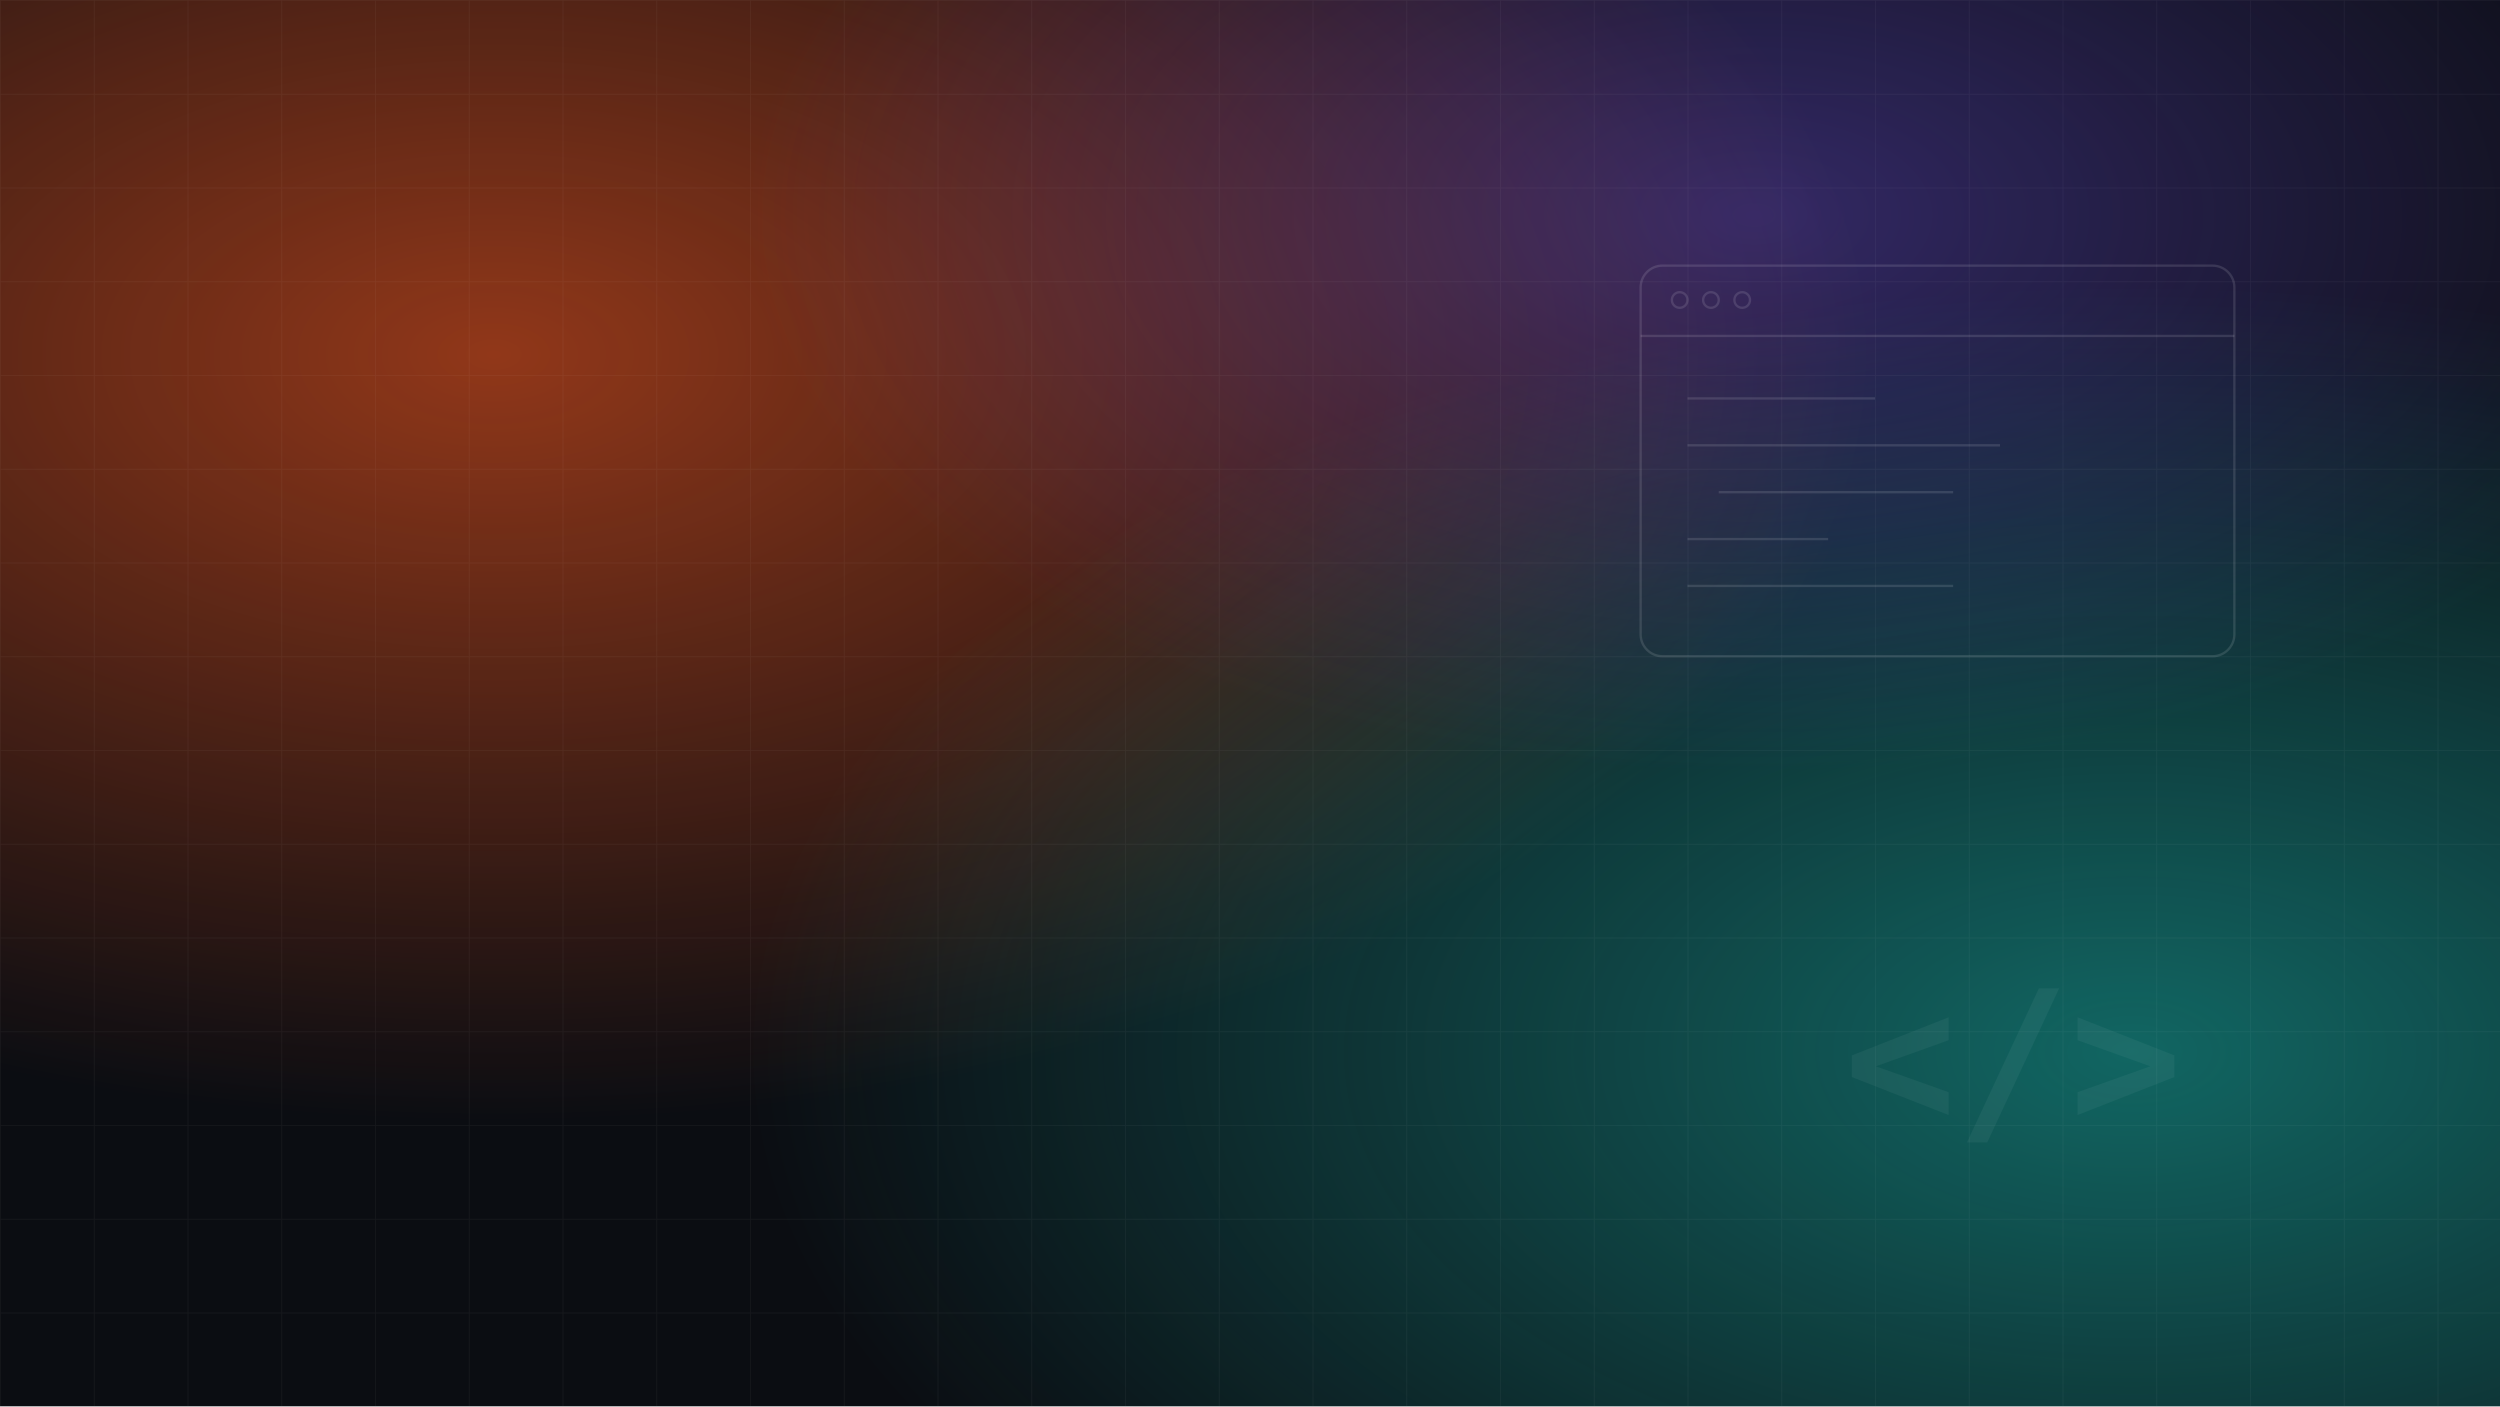
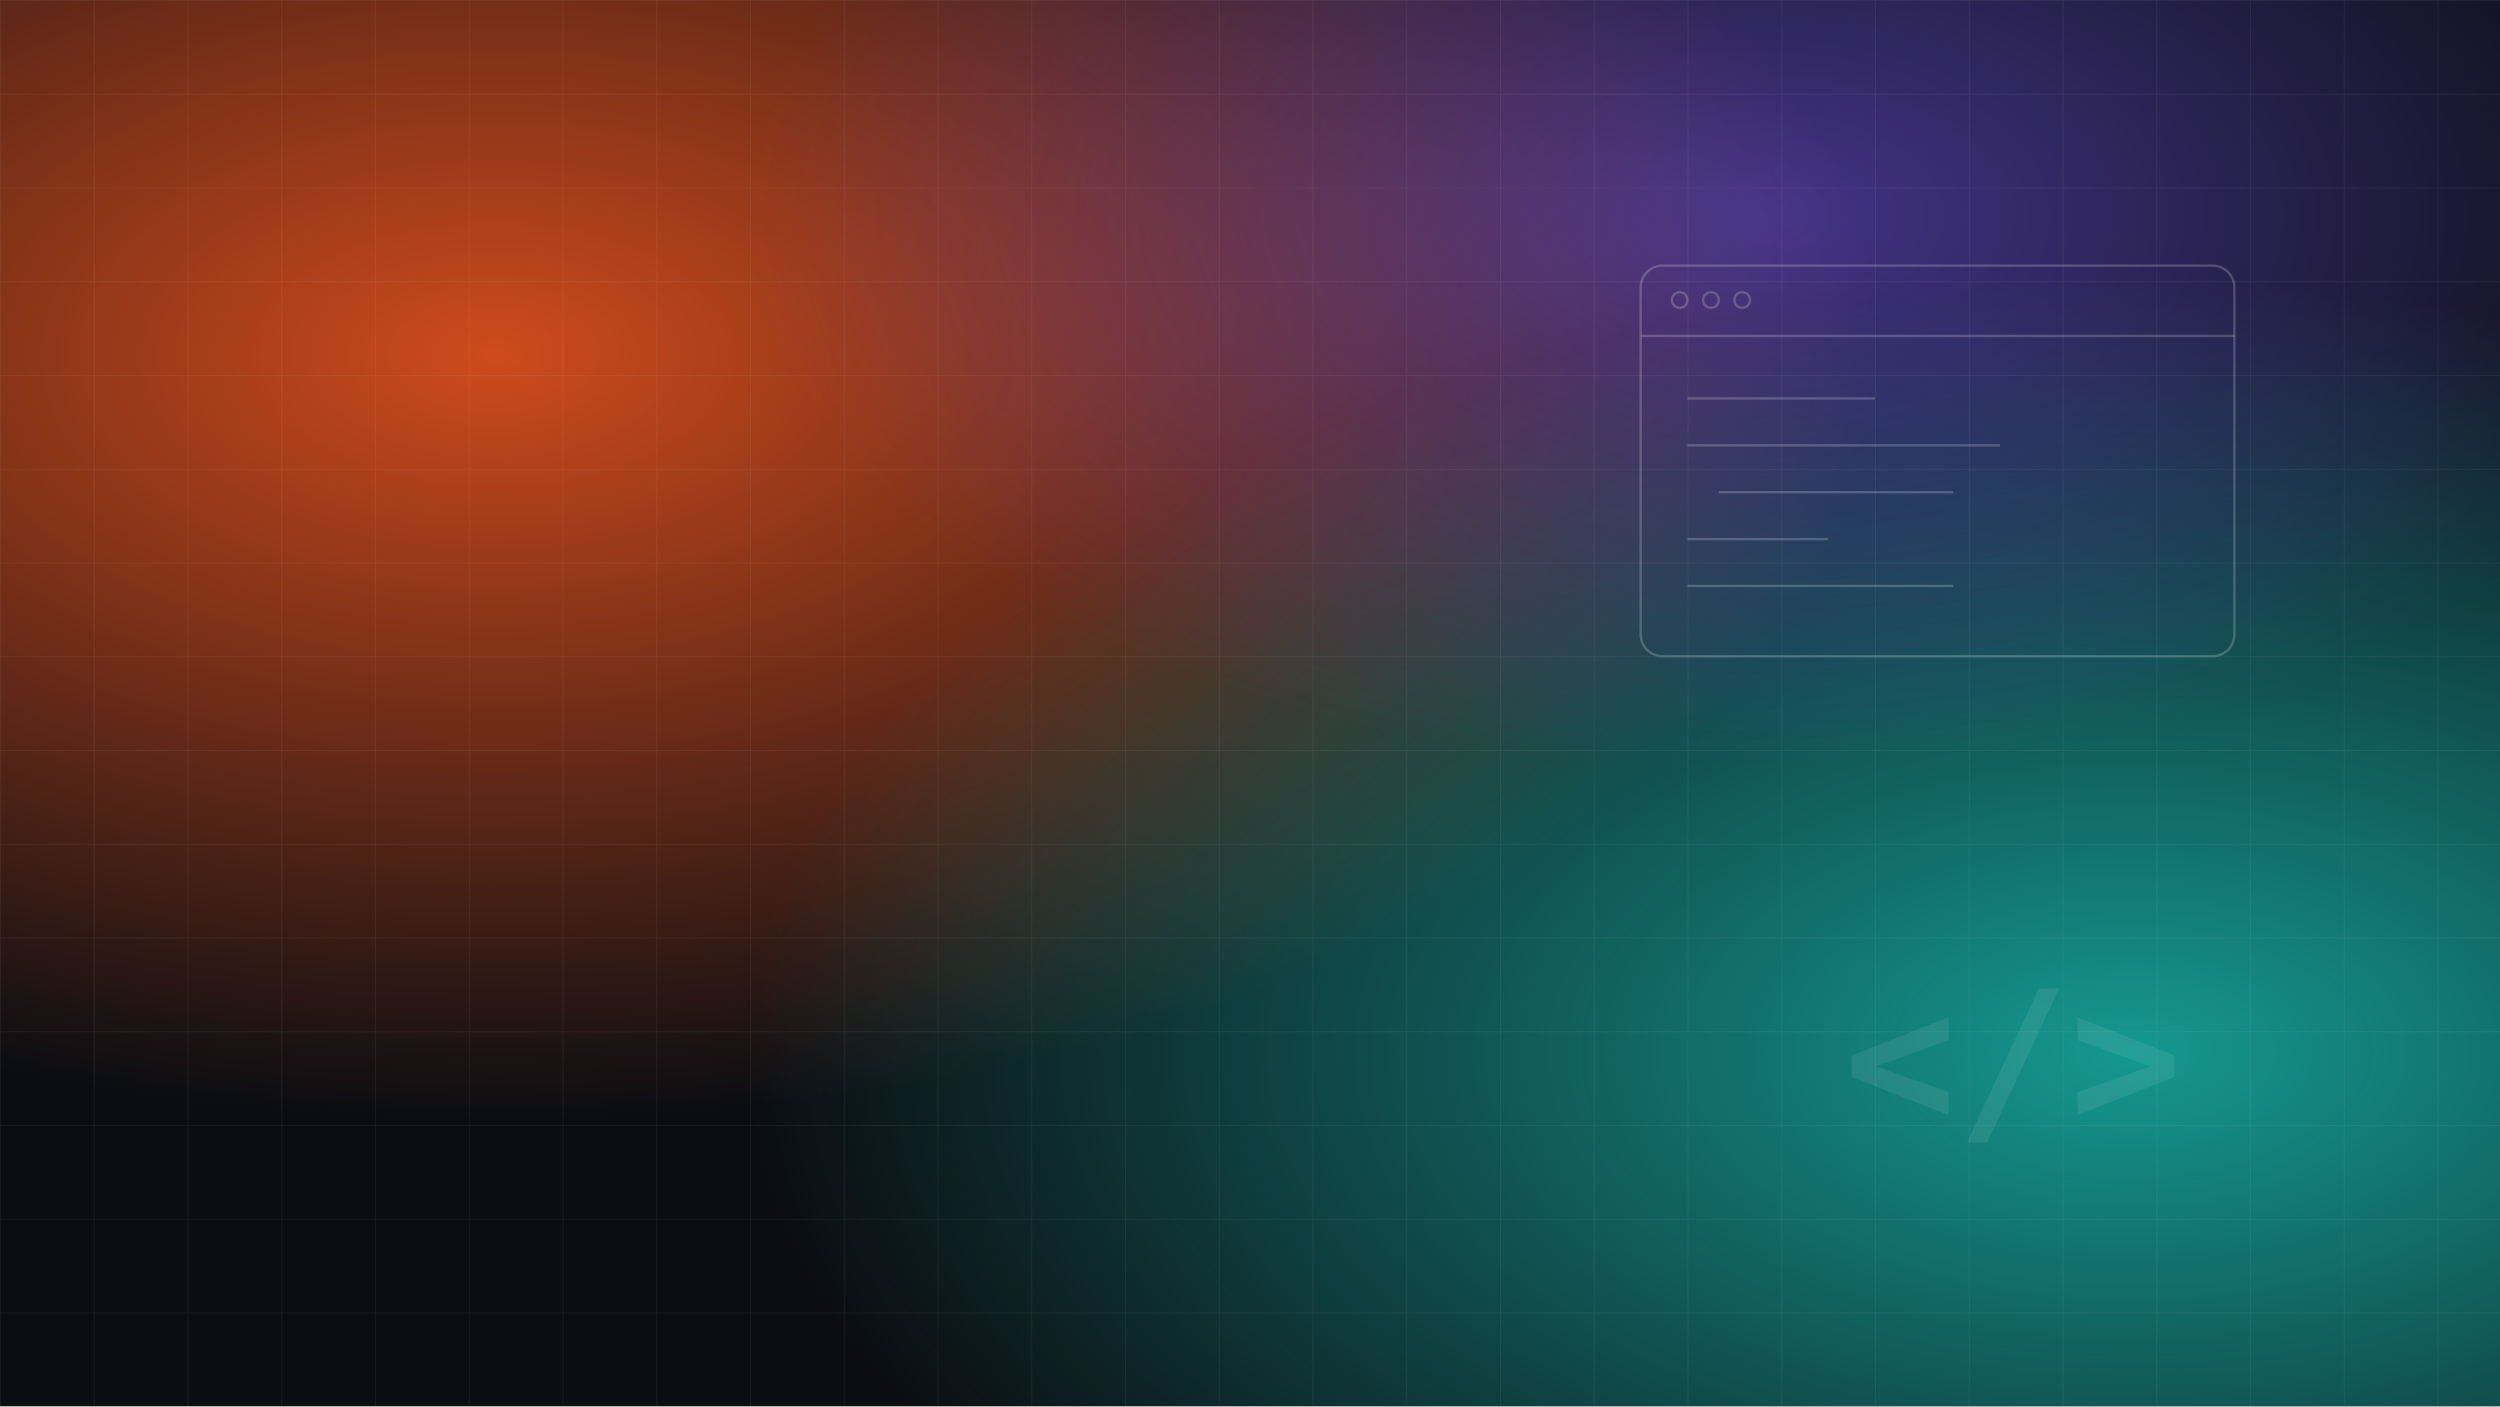
<svg xmlns="http://www.w3.org/2000/svg" viewBox="0 0 1600 900" preserveAspectRatio="xMidYMid slice">
  <defs>
    <radialGradient id="a" cx="20%" cy="25%" r="55%">
-       <stop offset="0" stop-color="#ff5a1f" stop-opacity=".55" />
+       <stop offset="0" stop-color="#ff5a1f" stop-opacity=".8" />
      <stop offset="1" stop-color="#ff5a1f" stop-opacity="0" />
    </radialGradient>
    <radialGradient id="b" cx="85%" cy="75%" r="55%">
-       <stop offset="0" stop-color="#19d3c5" stop-opacity=".45" />
+       <stop offset="0" stop-color="#19d3c5" stop-opacity=".7" />
      <stop offset="1" stop-color="#19d3c5" stop-opacity="0" />
    </radialGradient>
    <radialGradient id="c" cx="70%" cy="15%" r="40%">
-       <stop offset="0" stop-color="#7c5cff" stop-opacity=".35" />
+       <stop offset="0" stop-color="#7c5cff" stop-opacity=".5" />
      <stop offset="1" stop-color="#7c5cff" stop-opacity="0" />
    </radialGradient>
    <pattern id="grid" width="60" height="60" patternUnits="userSpaceOnUse">
-       <path d="M60 0H0V60" fill="none" stroke="#fff" stroke-opacity=".05" />
+       <path d="M60 0H0V60" fill="none" stroke="#fff" stroke-opacity=".07" />
    </pattern>
  </defs>
  <rect width="1600" height="900" fill="#0b0d12" />
  <rect width="1600" height="900" fill="url(#a)" />
  <rect width="1600" height="900" fill="url(#b)" />
  <rect width="1600" height="900" fill="url(#c)" />
  <rect width="1600" height="900" fill="url(#grid)" />
-   <g fill="none" stroke="#fff" stroke-opacity=".12" stroke-width="1.5" font-family="monospace">
+   <g fill="none" stroke="#fff" stroke-opacity=".2" stroke-width="1.5" font-family="monospace">
    <rect x="1050" y="170" width="380" height="250" rx="14" />
    <path d="M1050 215H1430" />
    <circle cx="1075" cy="192" r="5" />
    <circle cx="1095" cy="192" r="5" />
    <circle cx="1115" cy="192" r="5" />
    <path d="M1080 255h120M1080 285h200M1100 315h150M1080 345h90M1080 375h170" />
  </g>
-   <g font-family="monospace" font-size="120" fill="#fff" fill-opacity=".05" font-weight="700">
+   <g font-family="monospace" font-size="120" fill="#fff" fill-opacity=".08" font-weight="700">
    <text x="1180" y="720">&lt;/&gt;</text>
  </g>
</svg>
